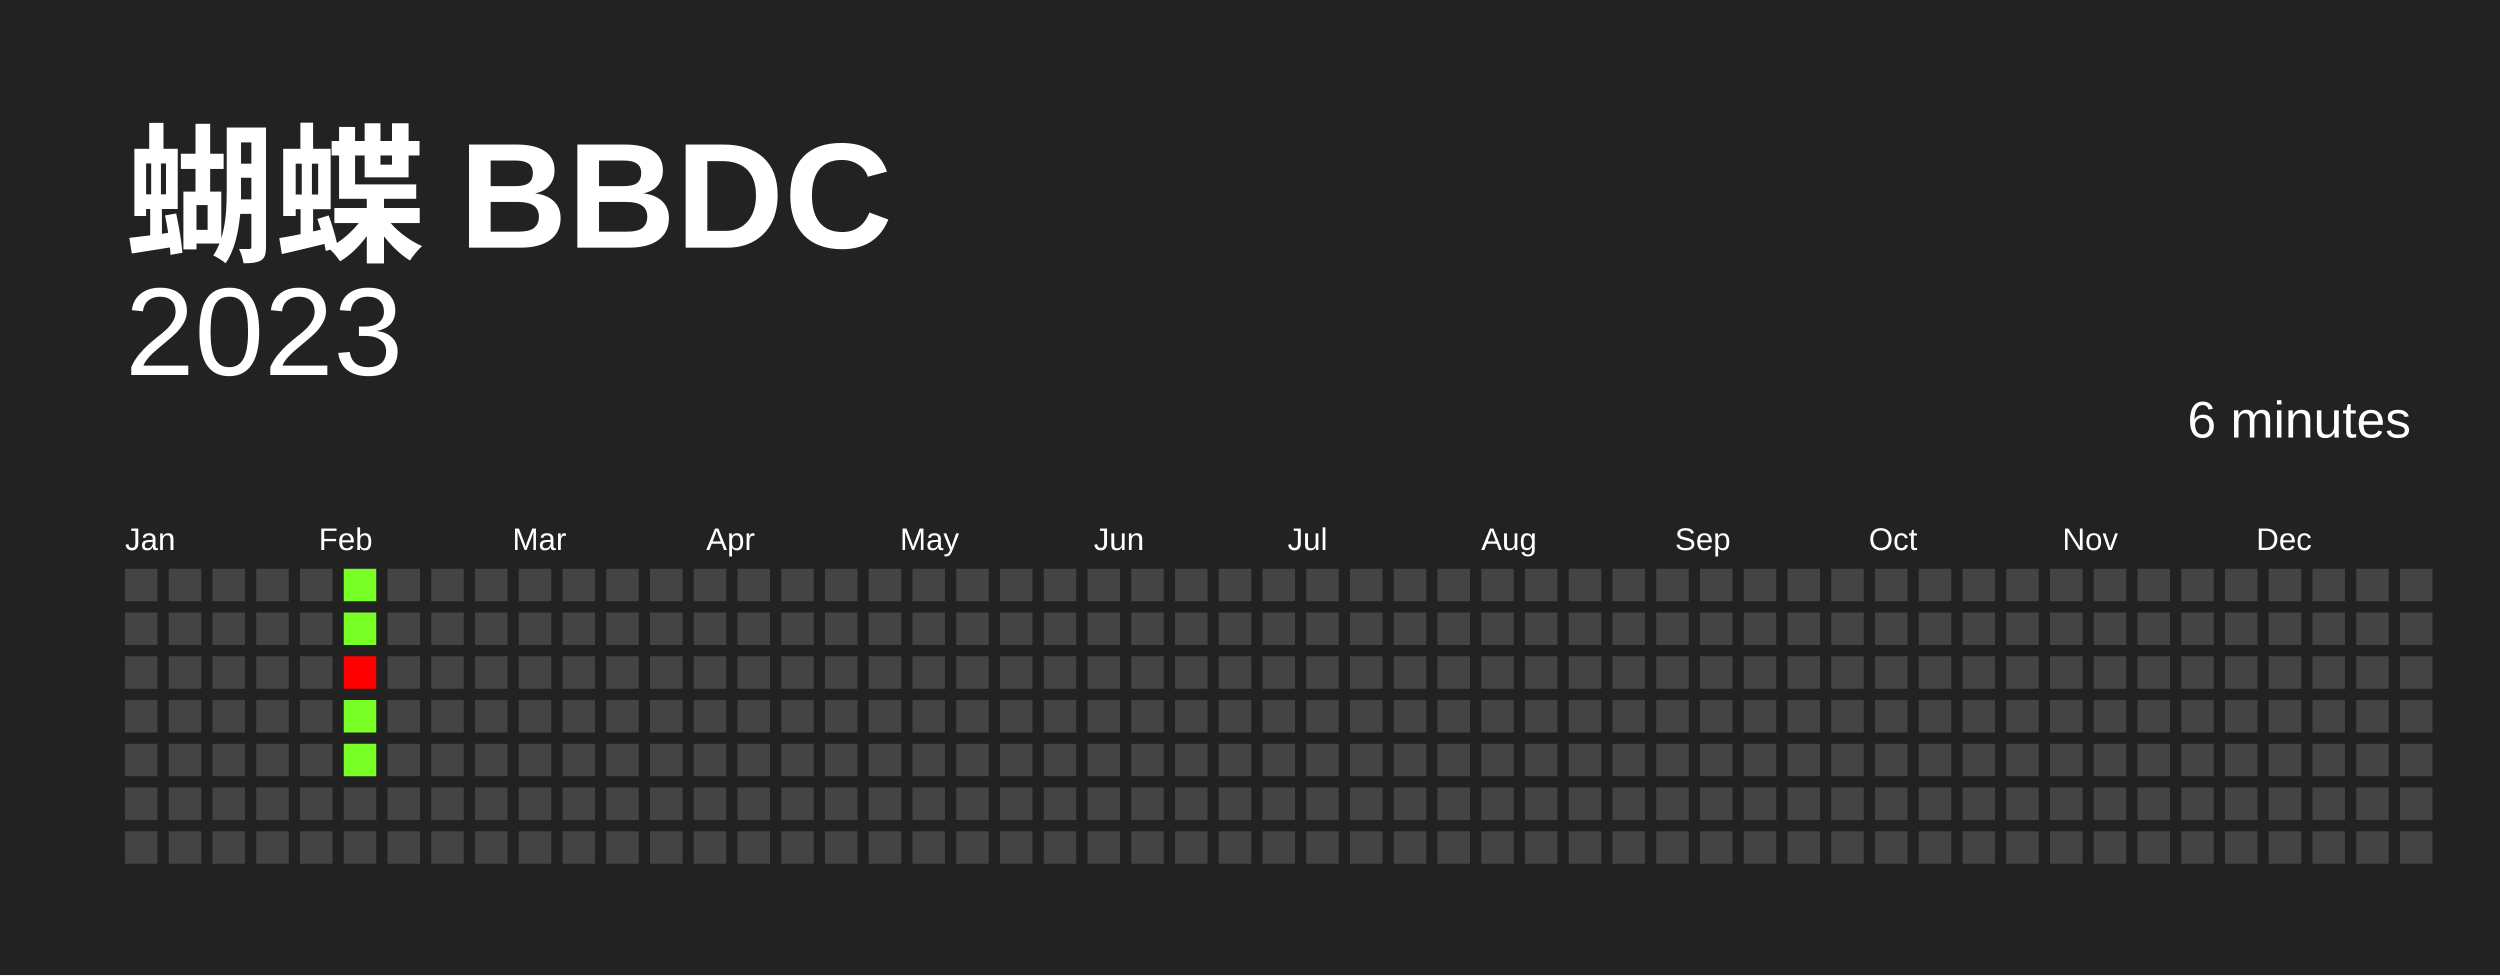
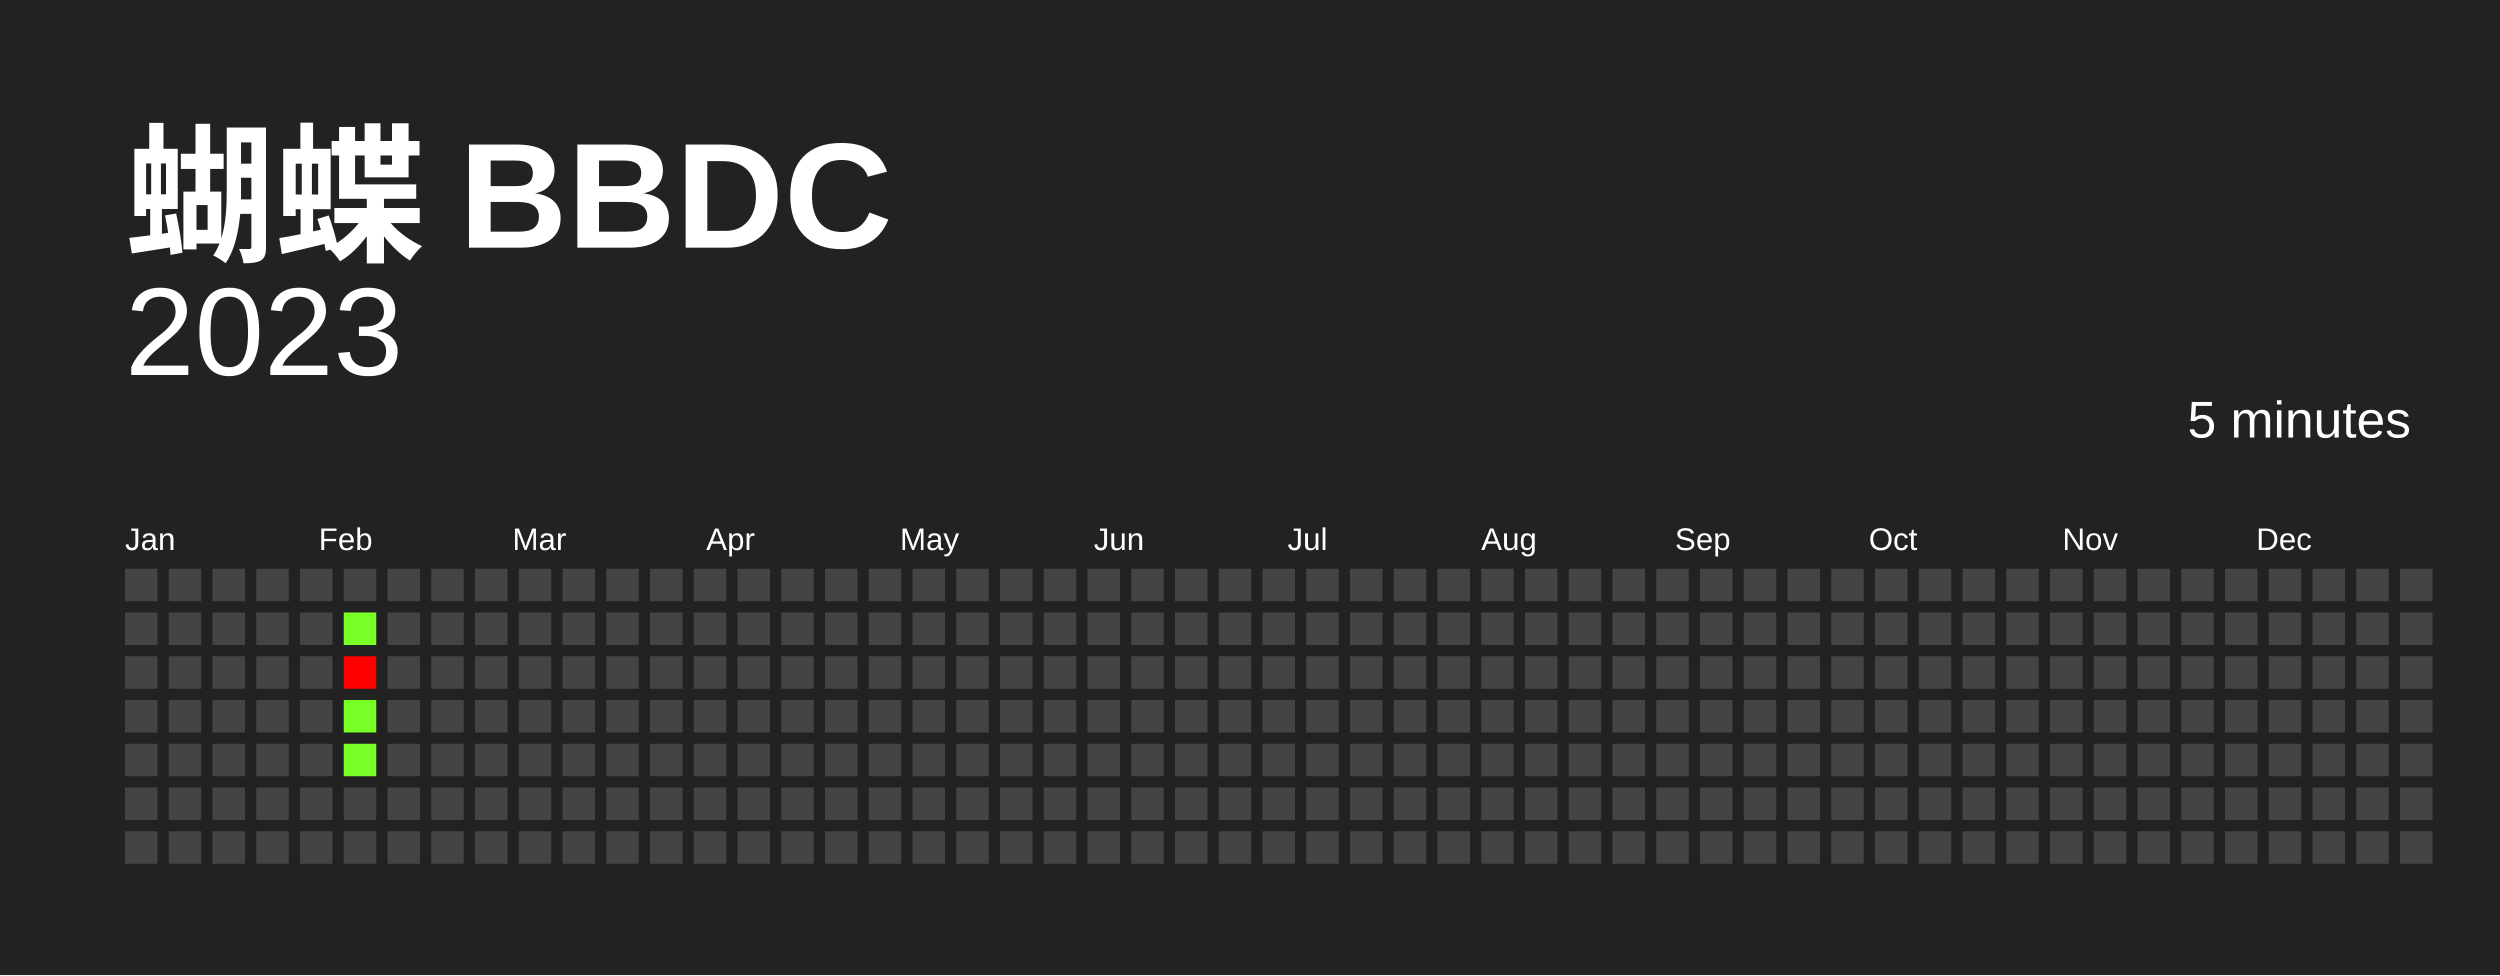
<svg xmlns="http://www.w3.org/2000/svg" baseProfile="full" height="78mm" version="1.1" viewBox="0,0,200,78" width="200mm">
  <defs />
  <rect fill="#222222" height="78" width="200" x="0" y="0" />
  <text fill="#FFFFFF" style="font-size:12px; font-family:Arial; font-weight:bold;" x="10" y="20">蝴蝶 BBDC</text>
  <text alignment-baseline="hanging" fill="#FFFFFF" style="font-size:10.0px; font-family:Arial;" x="10" y="30">2023</text>
-   <text alignment-baseline="hanging" fill="#FFFFFF" style="font-size:4.125px; font-family:Arial;" x="175" y="35">6 minutes</text>
+   <text alignment-baseline="hanging" fill="#FFFFFF" style="font-size:4.125px; font-family:Arial;" x="175" y="35">5 minutes</text>
  <text fill="#FFFFFF" style="font-size:2.5px; font-family:Arial" x="10.0" y="44">Jan</text>
  <text fill="#FFFFFF" style="font-size:2.5px; font-family:Arial" x="25.5" y="44">Feb</text>
  <text fill="#FFFFFF" style="font-size:2.5px; font-family:Arial" x="41.0" y="44">Mar</text>
  <text fill="#FFFFFF" style="font-size:2.5px; font-family:Arial" x="56.5" y="44">Apr</text>
  <text fill="#FFFFFF" style="font-size:2.5px; font-family:Arial" x="72.0" y="44">May</text>
  <text fill="#FFFFFF" style="font-size:2.5px; font-family:Arial" x="87.5" y="44">Jun</text>
  <text fill="#FFFFFF" style="font-size:2.5px; font-family:Arial" x="103.0" y="44">Jul</text>
  <text fill="#FFFFFF" style="font-size:2.5px; font-family:Arial" x="118.5" y="44">Aug</text>
  <text fill="#FFFFFF" style="font-size:2.5px; font-family:Arial" x="134.0" y="44">Sep</text>
  <text fill="#FFFFFF" style="font-size:2.5px; font-family:Arial" x="149.5" y="44">Oct</text>
  <text fill="#FFFFFF" style="font-size:2.5px; font-family:Arial" x="165.0" y="44">Nov</text>
  <text fill="#FFFFFF" style="font-size:2.5px; font-family:Arial" x="180.5" y="44">Dec</text>
  <rect fill="#444444" height="2.6" width="2.6" x="10.0" y="45.5" />
  <rect fill="#444444" height="2.6" width="2.6" x="10.0" y="49.0" />
  <rect fill="#444444" height="2.6" width="2.6" x="10.0" y="52.5" />
  <rect fill="#444444" height="2.6" width="2.6" x="10.0" y="56.0" />
  <rect fill="#444444" height="2.6" width="2.6" x="10.0" y="59.5" />
  <rect fill="#444444" height="2.6" width="2.6" x="10.0" y="63.0" />
  <rect fill="#444444" height="2.6" width="2.6" x="10.0" y="66.5" />
  <rect fill="#444444" height="2.6" width="2.6" x="13.5" y="45.5" />
  <rect fill="#444444" height="2.6" width="2.6" x="13.5" y="49.0" />
  <rect fill="#444444" height="2.6" width="2.6" x="13.5" y="52.5" />
  <rect fill="#444444" height="2.6" width="2.6" x="13.5" y="56.0" />
  <rect fill="#444444" height="2.6" width="2.6" x="13.5" y="59.5" />
  <rect fill="#444444" height="2.6" width="2.6" x="13.5" y="63.0" />
  <rect fill="#444444" height="2.6" width="2.6" x="13.5" y="66.5" />
  <rect fill="#444444" height="2.6" width="2.6" x="17.0" y="45.5" />
  <rect fill="#444444" height="2.6" width="2.6" x="17.0" y="49.0" />
  <rect fill="#444444" height="2.6" width="2.6" x="17.0" y="52.5" />
  <rect fill="#444444" height="2.6" width="2.6" x="17.0" y="56.0" />
  <rect fill="#444444" height="2.6" width="2.6" x="17.0" y="59.5" />
  <rect fill="#444444" height="2.6" width="2.6" x="17.0" y="63.0" />
  <rect fill="#444444" height="2.6" width="2.6" x="17.0" y="66.5" />
  <rect fill="#444444" height="2.6" width="2.6" x="20.5" y="45.5" />
  <rect fill="#444444" height="2.6" width="2.6" x="20.5" y="49.0" />
  <rect fill="#444444" height="2.6" width="2.6" x="20.5" y="52.5" />
  <rect fill="#444444" height="2.6" width="2.6" x="20.5" y="56.0" />
  <rect fill="#444444" height="2.6" width="2.6" x="20.5" y="59.5" />
  <rect fill="#444444" height="2.6" width="2.6" x="20.5" y="63.0" />
  <rect fill="#444444" height="2.6" width="2.6" x="20.5" y="66.5" />
  <rect fill="#444444" height="2.6" width="2.6" x="24.0" y="45.5" />
  <rect fill="#444444" height="2.6" width="2.6" x="24.0" y="49.0" />
  <rect fill="#444444" height="2.6" width="2.6" x="24.0" y="52.5" />
  <rect fill="#444444" height="2.6" width="2.6" x="24.0" y="56.0" />
  <rect fill="#444444" height="2.6" width="2.6" x="24.0" y="59.5" />
  <rect fill="#444444" height="2.6" width="2.6" x="24.0" y="63.0" />
  <rect fill="#444444" height="2.6" width="2.6" x="24.0" y="66.5" />
-   <rect fill="#77ff26" height="2.6" width="2.6" x="27.5" y="45.5" />
+   <rect fill="#444444" height="2.6" width="2.6" x="27.5" y="45.5" />
  <rect fill="#77ff26" height="2.6" width="2.6" x="27.5" y="49.0" />
  <rect fill="red" height="2.6" width="2.6" x="27.5" y="52.5" />
  <rect fill="#77ff26" height="2.6" width="2.6" x="27.5" y="56.0" />
  <rect fill="#77ff26" height="2.6" width="2.6" x="27.5" y="59.5" />
  <rect fill="#444444" height="2.6" width="2.6" x="27.5" y="63.0" />
  <rect fill="#444444" height="2.6" width="2.6" x="27.5" y="66.5" />
  <rect fill="#444444" height="2.6" width="2.6" x="31.0" y="45.5" />
  <rect fill="#444444" height="2.6" width="2.6" x="31.0" y="49.0" />
  <rect fill="#444444" height="2.6" width="2.6" x="31.0" y="52.5" />
  <rect fill="#444444" height="2.6" width="2.6" x="31.0" y="56.0" />
  <rect fill="#444444" height="2.6" width="2.6" x="31.0" y="59.5" />
  <rect fill="#444444" height="2.6" width="2.6" x="31.0" y="63.0" />
  <rect fill="#444444" height="2.6" width="2.6" x="31.0" y="66.5" />
  <rect fill="#444444" height="2.6" width="2.6" x="34.5" y="45.5" />
  <rect fill="#444444" height="2.6" width="2.6" x="34.5" y="49.0" />
  <rect fill="#444444" height="2.6" width="2.6" x="34.5" y="52.5" />
  <rect fill="#444444" height="2.6" width="2.6" x="34.5" y="56.0" />
  <rect fill="#444444" height="2.6" width="2.6" x="34.5" y="59.5" />
  <rect fill="#444444" height="2.6" width="2.6" x="34.5" y="63.0" />
  <rect fill="#444444" height="2.6" width="2.6" x="34.5" y="66.5" />
  <rect fill="#444444" height="2.6" width="2.6" x="38.0" y="45.5" />
  <rect fill="#444444" height="2.6" width="2.6" x="38.0" y="49.0" />
  <rect fill="#444444" height="2.6" width="2.6" x="38.0" y="52.5" />
  <rect fill="#444444" height="2.6" width="2.6" x="38.0" y="56.0" />
  <rect fill="#444444" height="2.6" width="2.6" x="38.0" y="59.5" />
  <rect fill="#444444" height="2.6" width="2.6" x="38.0" y="63.0" />
  <rect fill="#444444" height="2.6" width="2.6" x="38.0" y="66.5" />
  <rect fill="#444444" height="2.6" width="2.6" x="41.5" y="45.5" />
  <rect fill="#444444" height="2.6" width="2.6" x="41.5" y="49.0" />
  <rect fill="#444444" height="2.6" width="2.6" x="41.5" y="52.5" />
  <rect fill="#444444" height="2.6" width="2.6" x="41.5" y="56.0" />
  <rect fill="#444444" height="2.6" width="2.6" x="41.5" y="59.5" />
  <rect fill="#444444" height="2.6" width="2.6" x="41.5" y="63.0" />
  <rect fill="#444444" height="2.6" width="2.6" x="41.5" y="66.5" />
  <rect fill="#444444" height="2.6" width="2.6" x="45.0" y="45.5" />
  <rect fill="#444444" height="2.6" width="2.6" x="45.0" y="49.0" />
  <rect fill="#444444" height="2.6" width="2.6" x="45.0" y="52.5" />
  <rect fill="#444444" height="2.6" width="2.6" x="45.0" y="56.0" />
  <rect fill="#444444" height="2.6" width="2.6" x="45.0" y="59.5" />
  <rect fill="#444444" height="2.6" width="2.6" x="45.0" y="63.0" />
  <rect fill="#444444" height="2.6" width="2.6" x="45.0" y="66.5" />
  <rect fill="#444444" height="2.6" width="2.6" x="48.5" y="45.5" />
  <rect fill="#444444" height="2.6" width="2.6" x="48.5" y="49.0" />
  <rect fill="#444444" height="2.6" width="2.6" x="48.5" y="52.5" />
  <rect fill="#444444" height="2.6" width="2.6" x="48.5" y="56.0" />
  <rect fill="#444444" height="2.6" width="2.6" x="48.5" y="59.5" />
  <rect fill="#444444" height="2.6" width="2.6" x="48.5" y="63.0" />
  <rect fill="#444444" height="2.6" width="2.6" x="48.5" y="66.5" />
  <rect fill="#444444" height="2.6" width="2.6" x="52.0" y="45.5" />
  <rect fill="#444444" height="2.6" width="2.6" x="52.0" y="49.0" />
  <rect fill="#444444" height="2.6" width="2.6" x="52.0" y="52.5" />
  <rect fill="#444444" height="2.6" width="2.6" x="52.0" y="56.0" />
  <rect fill="#444444" height="2.6" width="2.6" x="52.0" y="59.5" />
  <rect fill="#444444" height="2.6" width="2.6" x="52.0" y="63.0" />
  <rect fill="#444444" height="2.6" width="2.6" x="52.0" y="66.5" />
  <rect fill="#444444" height="2.6" width="2.6" x="55.5" y="45.5" />
  <rect fill="#444444" height="2.6" width="2.6" x="55.5" y="49.0" />
  <rect fill="#444444" height="2.6" width="2.6" x="55.5" y="52.5" />
  <rect fill="#444444" height="2.6" width="2.6" x="55.5" y="56.0" />
  <rect fill="#444444" height="2.6" width="2.6" x="55.5" y="59.5" />
  <rect fill="#444444" height="2.6" width="2.6" x="55.5" y="63.0" />
  <rect fill="#444444" height="2.6" width="2.6" x="55.5" y="66.5" />
  <rect fill="#444444" height="2.6" width="2.6" x="59.0" y="45.5" />
  <rect fill="#444444" height="2.6" width="2.6" x="59.0" y="49.0" />
  <rect fill="#444444" height="2.6" width="2.6" x="59.0" y="52.5" />
  <rect fill="#444444" height="2.6" width="2.6" x="59.0" y="56.0" />
  <rect fill="#444444" height="2.6" width="2.6" x="59.0" y="59.5" />
  <rect fill="#444444" height="2.6" width="2.6" x="59.0" y="63.0" />
  <rect fill="#444444" height="2.6" width="2.6" x="59.0" y="66.5" />
  <rect fill="#444444" height="2.6" width="2.6" x="62.5" y="45.5" />
  <rect fill="#444444" height="2.6" width="2.6" x="62.5" y="49.0" />
  <rect fill="#444444" height="2.6" width="2.6" x="62.5" y="52.5" />
  <rect fill="#444444" height="2.6" width="2.6" x="62.5" y="56.0" />
  <rect fill="#444444" height="2.6" width="2.6" x="62.5" y="59.5" />
  <rect fill="#444444" height="2.6" width="2.6" x="62.5" y="63.0" />
  <rect fill="#444444" height="2.6" width="2.6" x="62.5" y="66.5" />
  <rect fill="#444444" height="2.6" width="2.6" x="66.0" y="45.5" />
  <rect fill="#444444" height="2.6" width="2.6" x="66.0" y="49.0" />
  <rect fill="#444444" height="2.6" width="2.6" x="66.0" y="52.5" />
  <rect fill="#444444" height="2.6" width="2.6" x="66.0" y="56.0" />
  <rect fill="#444444" height="2.6" width="2.6" x="66.0" y="59.5" />
  <rect fill="#444444" height="2.6" width="2.6" x="66.0" y="63.0" />
  <rect fill="#444444" height="2.6" width="2.6" x="66.0" y="66.5" />
  <rect fill="#444444" height="2.6" width="2.6" x="69.5" y="45.5" />
  <rect fill="#444444" height="2.6" width="2.6" x="69.5" y="49.0" />
  <rect fill="#444444" height="2.6" width="2.6" x="69.5" y="52.5" />
  <rect fill="#444444" height="2.6" width="2.6" x="69.5" y="56.0" />
  <rect fill="#444444" height="2.6" width="2.6" x="69.5" y="59.5" />
  <rect fill="#444444" height="2.6" width="2.6" x="69.5" y="63.0" />
  <rect fill="#444444" height="2.6" width="2.6" x="69.5" y="66.5" />
  <rect fill="#444444" height="2.6" width="2.6" x="73.0" y="45.5" />
  <rect fill="#444444" height="2.6" width="2.6" x="73.0" y="49.0" />
  <rect fill="#444444" height="2.6" width="2.6" x="73.0" y="52.5" />
  <rect fill="#444444" height="2.6" width="2.6" x="73.0" y="56.0" />
  <rect fill="#444444" height="2.6" width="2.6" x="73.0" y="59.5" />
  <rect fill="#444444" height="2.6" width="2.6" x="73.0" y="63.0" />
  <rect fill="#444444" height="2.6" width="2.6" x="73.0" y="66.5" />
  <rect fill="#444444" height="2.6" width="2.6" x="76.5" y="45.5" />
  <rect fill="#444444" height="2.6" width="2.6" x="76.5" y="49.0" />
  <rect fill="#444444" height="2.6" width="2.6" x="76.5" y="52.5" />
  <rect fill="#444444" height="2.6" width="2.6" x="76.5" y="56.0" />
  <rect fill="#444444" height="2.6" width="2.6" x="76.5" y="59.5" />
  <rect fill="#444444" height="2.6" width="2.6" x="76.5" y="63.0" />
  <rect fill="#444444" height="2.6" width="2.6" x="76.5" y="66.5" />
  <rect fill="#444444" height="2.6" width="2.6" x="80.0" y="45.5" />
  <rect fill="#444444" height="2.6" width="2.6" x="80.0" y="49.0" />
  <rect fill="#444444" height="2.6" width="2.6" x="80.0" y="52.5" />
  <rect fill="#444444" height="2.6" width="2.6" x="80.0" y="56.0" />
  <rect fill="#444444" height="2.6" width="2.6" x="80.0" y="59.5" />
  <rect fill="#444444" height="2.6" width="2.6" x="80.0" y="63.0" />
  <rect fill="#444444" height="2.6" width="2.6" x="80.0" y="66.5" />
  <rect fill="#444444" height="2.6" width="2.6" x="83.5" y="45.5" />
  <rect fill="#444444" height="2.6" width="2.6" x="83.5" y="49.0" />
  <rect fill="#444444" height="2.6" width="2.6" x="83.5" y="52.5" />
  <rect fill="#444444" height="2.6" width="2.6" x="83.5" y="56.0" />
  <rect fill="#444444" height="2.6" width="2.6" x="83.5" y="59.5" />
  <rect fill="#444444" height="2.6" width="2.6" x="83.5" y="63.0" />
  <rect fill="#444444" height="2.6" width="2.6" x="83.5" y="66.5" />
  <rect fill="#444444" height="2.6" width="2.6" x="87.0" y="45.5" />
  <rect fill="#444444" height="2.6" width="2.6" x="87.0" y="49.0" />
  <rect fill="#444444" height="2.6" width="2.6" x="87.0" y="52.5" />
  <rect fill="#444444" height="2.6" width="2.6" x="87.0" y="56.0" />
  <rect fill="#444444" height="2.6" width="2.6" x="87.0" y="59.5" />
  <rect fill="#444444" height="2.6" width="2.6" x="87.0" y="63.0" />
  <rect fill="#444444" height="2.6" width="2.6" x="87.0" y="66.5" />
  <rect fill="#444444" height="2.6" width="2.6" x="90.5" y="45.5" />
  <rect fill="#444444" height="2.6" width="2.6" x="90.5" y="49.0" />
  <rect fill="#444444" height="2.6" width="2.6" x="90.5" y="52.5" />
  <rect fill="#444444" height="2.6" width="2.6" x="90.5" y="56.0" />
  <rect fill="#444444" height="2.6" width="2.6" x="90.5" y="59.5" />
  <rect fill="#444444" height="2.6" width="2.6" x="90.5" y="63.0" />
  <rect fill="#444444" height="2.6" width="2.6" x="90.5" y="66.5" />
  <rect fill="#444444" height="2.6" width="2.6" x="94.0" y="45.5" />
  <rect fill="#444444" height="2.6" width="2.6" x="94.0" y="49.0" />
  <rect fill="#444444" height="2.6" width="2.6" x="94.0" y="52.5" />
  <rect fill="#444444" height="2.6" width="2.6" x="94.0" y="56.0" />
  <rect fill="#444444" height="2.6" width="2.6" x="94.0" y="59.5" />
  <rect fill="#444444" height="2.6" width="2.6" x="94.0" y="63.0" />
  <rect fill="#444444" height="2.6" width="2.6" x="94.0" y="66.5" />
  <rect fill="#444444" height="2.6" width="2.6" x="97.5" y="45.5" />
  <rect fill="#444444" height="2.6" width="2.6" x="97.5" y="49.0" />
  <rect fill="#444444" height="2.6" width="2.6" x="97.5" y="52.5" />
  <rect fill="#444444" height="2.6" width="2.6" x="97.5" y="56.0" />
  <rect fill="#444444" height="2.6" width="2.6" x="97.5" y="59.5" />
  <rect fill="#444444" height="2.6" width="2.6" x="97.5" y="63.0" />
  <rect fill="#444444" height="2.6" width="2.6" x="97.5" y="66.5" />
  <rect fill="#444444" height="2.6" width="2.6" x="101.0" y="45.5" />
  <rect fill="#444444" height="2.6" width="2.6" x="101.0" y="49.0" />
  <rect fill="#444444" height="2.6" width="2.6" x="101.0" y="52.5" />
  <rect fill="#444444" height="2.6" width="2.6" x="101.0" y="56.0" />
  <rect fill="#444444" height="2.6" width="2.6" x="101.0" y="59.5" />
  <rect fill="#444444" height="2.6" width="2.6" x="101.0" y="63.0" />
  <rect fill="#444444" height="2.6" width="2.6" x="101.0" y="66.5" />
  <rect fill="#444444" height="2.6" width="2.6" x="104.5" y="45.5" />
  <rect fill="#444444" height="2.6" width="2.6" x="104.5" y="49.0" />
  <rect fill="#444444" height="2.6" width="2.6" x="104.5" y="52.5" />
  <rect fill="#444444" height="2.6" width="2.6" x="104.5" y="56.0" />
  <rect fill="#444444" height="2.6" width="2.6" x="104.5" y="59.5" />
  <rect fill="#444444" height="2.6" width="2.6" x="104.5" y="63.0" />
  <rect fill="#444444" height="2.6" width="2.6" x="104.5" y="66.5" />
  <rect fill="#444444" height="2.6" width="2.6" x="108.0" y="45.5" />
  <rect fill="#444444" height="2.6" width="2.6" x="108.0" y="49.0" />
  <rect fill="#444444" height="2.6" width="2.6" x="108.0" y="52.5" />
  <rect fill="#444444" height="2.6" width="2.6" x="108.0" y="56.0" />
  <rect fill="#444444" height="2.6" width="2.6" x="108.0" y="59.5" />
  <rect fill="#444444" height="2.6" width="2.6" x="108.0" y="63.0" />
  <rect fill="#444444" height="2.6" width="2.6" x="108.0" y="66.5" />
  <rect fill="#444444" height="2.6" width="2.6" x="111.5" y="45.5" />
  <rect fill="#444444" height="2.6" width="2.6" x="111.5" y="49.0" />
  <rect fill="#444444" height="2.6" width="2.6" x="111.5" y="52.5" />
  <rect fill="#444444" height="2.6" width="2.6" x="111.5" y="56.0" />
  <rect fill="#444444" height="2.6" width="2.6" x="111.5" y="59.5" />
  <rect fill="#444444" height="2.6" width="2.6" x="111.5" y="63.0" />
  <rect fill="#444444" height="2.6" width="2.6" x="111.5" y="66.5" />
  <rect fill="#444444" height="2.6" width="2.6" x="115.0" y="45.5" />
  <rect fill="#444444" height="2.6" width="2.6" x="115.0" y="49.0" />
  <rect fill="#444444" height="2.6" width="2.6" x="115.0" y="52.5" />
  <rect fill="#444444" height="2.6" width="2.6" x="115.0" y="56.0" />
  <rect fill="#444444" height="2.6" width="2.6" x="115.0" y="59.5" />
  <rect fill="#444444" height="2.6" width="2.6" x="115.0" y="63.0" />
  <rect fill="#444444" height="2.6" width="2.6" x="115.0" y="66.5" />
  <rect fill="#444444" height="2.6" width="2.6" x="118.5" y="45.5" />
  <rect fill="#444444" height="2.6" width="2.6" x="118.5" y="49.0" />
  <rect fill="#444444" height="2.6" width="2.6" x="118.5" y="52.5" />
  <rect fill="#444444" height="2.6" width="2.6" x="118.5" y="56.0" />
  <rect fill="#444444" height="2.6" width="2.6" x="118.5" y="59.5" />
  <rect fill="#444444" height="2.6" width="2.6" x="118.5" y="63.0" />
  <rect fill="#444444" height="2.6" width="2.6" x="118.5" y="66.5" />
  <rect fill="#444444" height="2.6" width="2.6" x="122.0" y="45.5" />
  <rect fill="#444444" height="2.6" width="2.6" x="122.0" y="49.0" />
  <rect fill="#444444" height="2.6" width="2.6" x="122.0" y="52.5" />
  <rect fill="#444444" height="2.6" width="2.6" x="122.0" y="56.0" />
  <rect fill="#444444" height="2.6" width="2.6" x="122.0" y="59.5" />
  <rect fill="#444444" height="2.6" width="2.6" x="122.0" y="63.0" />
  <rect fill="#444444" height="2.6" width="2.6" x="122.0" y="66.5" />
  <rect fill="#444444" height="2.6" width="2.6" x="125.5" y="45.5" />
  <rect fill="#444444" height="2.6" width="2.6" x="125.5" y="49.0" />
  <rect fill="#444444" height="2.6" width="2.6" x="125.5" y="52.5" />
  <rect fill="#444444" height="2.6" width="2.6" x="125.5" y="56.0" />
  <rect fill="#444444" height="2.6" width="2.6" x="125.5" y="59.5" />
  <rect fill="#444444" height="2.6" width="2.6" x="125.5" y="63.0" />
  <rect fill="#444444" height="2.6" width="2.6" x="125.5" y="66.5" />
  <rect fill="#444444" height="2.6" width="2.6" x="129.0" y="45.5" />
  <rect fill="#444444" height="2.6" width="2.6" x="129.0" y="49.0" />
  <rect fill="#444444" height="2.6" width="2.6" x="129.0" y="52.5" />
  <rect fill="#444444" height="2.6" width="2.6" x="129.0" y="56.0" />
  <rect fill="#444444" height="2.6" width="2.6" x="129.0" y="59.5" />
  <rect fill="#444444" height="2.6" width="2.6" x="129.0" y="63.0" />
  <rect fill="#444444" height="2.6" width="2.6" x="129.0" y="66.5" />
  <rect fill="#444444" height="2.6" width="2.6" x="132.5" y="45.5" />
  <rect fill="#444444" height="2.6" width="2.6" x="132.5" y="49.0" />
  <rect fill="#444444" height="2.6" width="2.6" x="132.5" y="52.5" />
  <rect fill="#444444" height="2.6" width="2.6" x="132.5" y="56.0" />
  <rect fill="#444444" height="2.6" width="2.6" x="132.5" y="59.5" />
  <rect fill="#444444" height="2.6" width="2.6" x="132.5" y="63.0" />
  <rect fill="#444444" height="2.6" width="2.6" x="132.5" y="66.5" />
  <rect fill="#444444" height="2.6" width="2.6" x="136.0" y="45.5" />
  <rect fill="#444444" height="2.6" width="2.6" x="136.0" y="49.0" />
  <rect fill="#444444" height="2.6" width="2.6" x="136.0" y="52.5" />
  <rect fill="#444444" height="2.6" width="2.6" x="136.0" y="56.0" />
  <rect fill="#444444" height="2.6" width="2.6" x="136.0" y="59.5" />
  <rect fill="#444444" height="2.6" width="2.6" x="136.0" y="63.0" />
  <rect fill="#444444" height="2.6" width="2.6" x="136.0" y="66.5" />
  <rect fill="#444444" height="2.6" width="2.6" x="139.5" y="45.5" />
  <rect fill="#444444" height="2.6" width="2.6" x="139.5" y="49.0" />
  <rect fill="#444444" height="2.6" width="2.6" x="139.5" y="52.5" />
  <rect fill="#444444" height="2.6" width="2.6" x="139.5" y="56.0" />
  <rect fill="#444444" height="2.6" width="2.6" x="139.5" y="59.5" />
  <rect fill="#444444" height="2.6" width="2.6" x="139.5" y="63.0" />
  <rect fill="#444444" height="2.6" width="2.6" x="139.5" y="66.5" />
  <rect fill="#444444" height="2.6" width="2.6" x="143.0" y="45.5" />
  <rect fill="#444444" height="2.6" width="2.6" x="143.0" y="49.0" />
  <rect fill="#444444" height="2.6" width="2.6" x="143.0" y="52.5" />
  <rect fill="#444444" height="2.6" width="2.6" x="143.0" y="56.0" />
  <rect fill="#444444" height="2.6" width="2.6" x="143.0" y="59.5" />
  <rect fill="#444444" height="2.6" width="2.6" x="143.0" y="63.0" />
  <rect fill="#444444" height="2.6" width="2.6" x="143.0" y="66.5" />
  <rect fill="#444444" height="2.6" width="2.6" x="146.5" y="45.5" />
  <rect fill="#444444" height="2.6" width="2.6" x="146.5" y="49.0" />
  <rect fill="#444444" height="2.6" width="2.6" x="146.5" y="52.5" />
  <rect fill="#444444" height="2.6" width="2.6" x="146.5" y="56.0" />
  <rect fill="#444444" height="2.6" width="2.6" x="146.5" y="59.5" />
  <rect fill="#444444" height="2.6" width="2.6" x="146.5" y="63.0" />
  <rect fill="#444444" height="2.6" width="2.6" x="146.5" y="66.5" />
  <rect fill="#444444" height="2.6" width="2.6" x="150.0" y="45.5" />
  <rect fill="#444444" height="2.6" width="2.6" x="150.0" y="49.0" />
  <rect fill="#444444" height="2.6" width="2.6" x="150.0" y="52.5" />
  <rect fill="#444444" height="2.6" width="2.6" x="150.0" y="56.0" />
  <rect fill="#444444" height="2.6" width="2.6" x="150.0" y="59.5" />
  <rect fill="#444444" height="2.6" width="2.6" x="150.0" y="63.0" />
  <rect fill="#444444" height="2.6" width="2.6" x="150.0" y="66.5" />
  <rect fill="#444444" height="2.6" width="2.6" x="153.5" y="45.5" />
  <rect fill="#444444" height="2.6" width="2.6" x="153.5" y="49.0" />
  <rect fill="#444444" height="2.6" width="2.6" x="153.5" y="52.5" />
  <rect fill="#444444" height="2.6" width="2.6" x="153.5" y="56.0" />
  <rect fill="#444444" height="2.6" width="2.6" x="153.5" y="59.5" />
  <rect fill="#444444" height="2.6" width="2.6" x="153.5" y="63.0" />
  <rect fill="#444444" height="2.6" width="2.6" x="153.5" y="66.5" />
  <rect fill="#444444" height="2.6" width="2.6" x="157.0" y="45.5" />
  <rect fill="#444444" height="2.6" width="2.6" x="157.0" y="49.0" />
  <rect fill="#444444" height="2.6" width="2.6" x="157.0" y="52.5" />
  <rect fill="#444444" height="2.6" width="2.6" x="157.0" y="56.0" />
  <rect fill="#444444" height="2.6" width="2.6" x="157.0" y="59.5" />
  <rect fill="#444444" height="2.6" width="2.6" x="157.0" y="63.0" />
  <rect fill="#444444" height="2.6" width="2.6" x="157.0" y="66.5" />
  <rect fill="#444444" height="2.6" width="2.6" x="160.5" y="45.5" />
  <rect fill="#444444" height="2.6" width="2.6" x="160.5" y="49.0" />
  <rect fill="#444444" height="2.6" width="2.6" x="160.5" y="52.5" />
  <rect fill="#444444" height="2.6" width="2.6" x="160.5" y="56.0" />
  <rect fill="#444444" height="2.6" width="2.6" x="160.5" y="59.5" />
  <rect fill="#444444" height="2.6" width="2.6" x="160.5" y="63.0" />
  <rect fill="#444444" height="2.6" width="2.6" x="160.5" y="66.5" />
  <rect fill="#444444" height="2.6" width="2.6" x="164.0" y="45.5" />
  <rect fill="#444444" height="2.6" width="2.6" x="164.0" y="49.0" />
  <rect fill="#444444" height="2.6" width="2.6" x="164.0" y="52.5" />
  <rect fill="#444444" height="2.6" width="2.6" x="164.0" y="56.0" />
  <rect fill="#444444" height="2.6" width="2.6" x="164.0" y="59.5" />
  <rect fill="#444444" height="2.6" width="2.6" x="164.0" y="63.0" />
  <rect fill="#444444" height="2.6" width="2.6" x="164.0" y="66.5" />
  <rect fill="#444444" height="2.6" width="2.6" x="167.5" y="45.5" />
  <rect fill="#444444" height="2.6" width="2.6" x="167.5" y="49.0" />
  <rect fill="#444444" height="2.6" width="2.6" x="167.5" y="52.5" />
  <rect fill="#444444" height="2.6" width="2.6" x="167.5" y="56.0" />
  <rect fill="#444444" height="2.6" width="2.6" x="167.5" y="59.5" />
  <rect fill="#444444" height="2.6" width="2.6" x="167.5" y="63.0" />
  <rect fill="#444444" height="2.6" width="2.6" x="167.5" y="66.5" />
  <rect fill="#444444" height="2.6" width="2.6" x="171.0" y="45.5" />
  <rect fill="#444444" height="2.6" width="2.6" x="171.0" y="49.0" />
  <rect fill="#444444" height="2.6" width="2.6" x="171.0" y="52.5" />
  <rect fill="#444444" height="2.6" width="2.6" x="171.0" y="56.0" />
  <rect fill="#444444" height="2.6" width="2.6" x="171.0" y="59.5" />
  <rect fill="#444444" height="2.6" width="2.6" x="171.0" y="63.0" />
  <rect fill="#444444" height="2.6" width="2.6" x="171.0" y="66.5" />
  <rect fill="#444444" height="2.6" width="2.6" x="174.5" y="45.5" />
  <rect fill="#444444" height="2.6" width="2.6" x="174.5" y="49.0" />
  <rect fill="#444444" height="2.6" width="2.6" x="174.5" y="52.5" />
  <rect fill="#444444" height="2.6" width="2.6" x="174.5" y="56.0" />
  <rect fill="#444444" height="2.6" width="2.6" x="174.5" y="59.5" />
  <rect fill="#444444" height="2.6" width="2.6" x="174.5" y="63.0" />
  <rect fill="#444444" height="2.6" width="2.6" x="174.5" y="66.5" />
  <rect fill="#444444" height="2.6" width="2.6" x="178.0" y="45.5" />
  <rect fill="#444444" height="2.6" width="2.6" x="178.0" y="49.0" />
  <rect fill="#444444" height="2.6" width="2.6" x="178.0" y="52.5" />
  <rect fill="#444444" height="2.6" width="2.6" x="178.0" y="56.0" />
  <rect fill="#444444" height="2.6" width="2.6" x="178.0" y="59.5" />
  <rect fill="#444444" height="2.6" width="2.6" x="178.0" y="63.0" />
  <rect fill="#444444" height="2.6" width="2.6" x="178.0" y="66.5" />
  <rect fill="#444444" height="2.6" width="2.6" x="181.5" y="45.5" />
  <rect fill="#444444" height="2.6" width="2.6" x="181.5" y="49.0" />
  <rect fill="#444444" height="2.6" width="2.6" x="181.5" y="52.5" />
  <rect fill="#444444" height="2.6" width="2.6" x="181.5" y="56.0" />
  <rect fill="#444444" height="2.6" width="2.6" x="181.5" y="59.5" />
  <rect fill="#444444" height="2.6" width="2.6" x="181.5" y="63.0" />
  <rect fill="#444444" height="2.6" width="2.6" x="181.5" y="66.5" />
  <rect fill="#444444" height="2.6" width="2.6" x="185.0" y="45.5" />
  <rect fill="#444444" height="2.6" width="2.6" x="185.0" y="49.0" />
  <rect fill="#444444" height="2.6" width="2.6" x="185.0" y="52.5" />
  <rect fill="#444444" height="2.6" width="2.6" x="185.0" y="56.0" />
  <rect fill="#444444" height="2.6" width="2.6" x="185.0" y="59.5" />
  <rect fill="#444444" height="2.6" width="2.6" x="185.0" y="63.0" />
  <rect fill="#444444" height="2.6" width="2.6" x="185.0" y="66.5" />
  <rect fill="#444444" height="2.6" width="2.6" x="188.5" y="45.5" />
  <rect fill="#444444" height="2.6" width="2.6" x="188.5" y="49.0" />
  <rect fill="#444444" height="2.6" width="2.6" x="188.5" y="52.5" />
  <rect fill="#444444" height="2.6" width="2.6" x="188.5" y="56.0" />
  <rect fill="#444444" height="2.6" width="2.6" x="188.5" y="59.5" />
  <rect fill="#444444" height="2.6" width="2.6" x="188.5" y="63.0" />
  <rect fill="#444444" height="2.6" width="2.6" x="188.5" y="66.5" />
  <rect fill="#444444" height="2.6" width="2.6" x="192.0" y="45.5" />
  <rect fill="#444444" height="2.6" width="2.6" x="192.0" y="49.0" />
  <rect fill="#444444" height="2.6" width="2.6" x="192.0" y="52.5" />
  <rect fill="#444444" height="2.6" width="2.6" x="192.0" y="56.0" />
  <rect fill="#444444" height="2.6" width="2.6" x="192.0" y="59.5" />
  <rect fill="#444444" height="2.6" width="2.6" x="192.0" y="63.0" />
  <rect fill="#444444" height="2.6" width="2.6" x="192.0" y="66.5" />
</svg>
